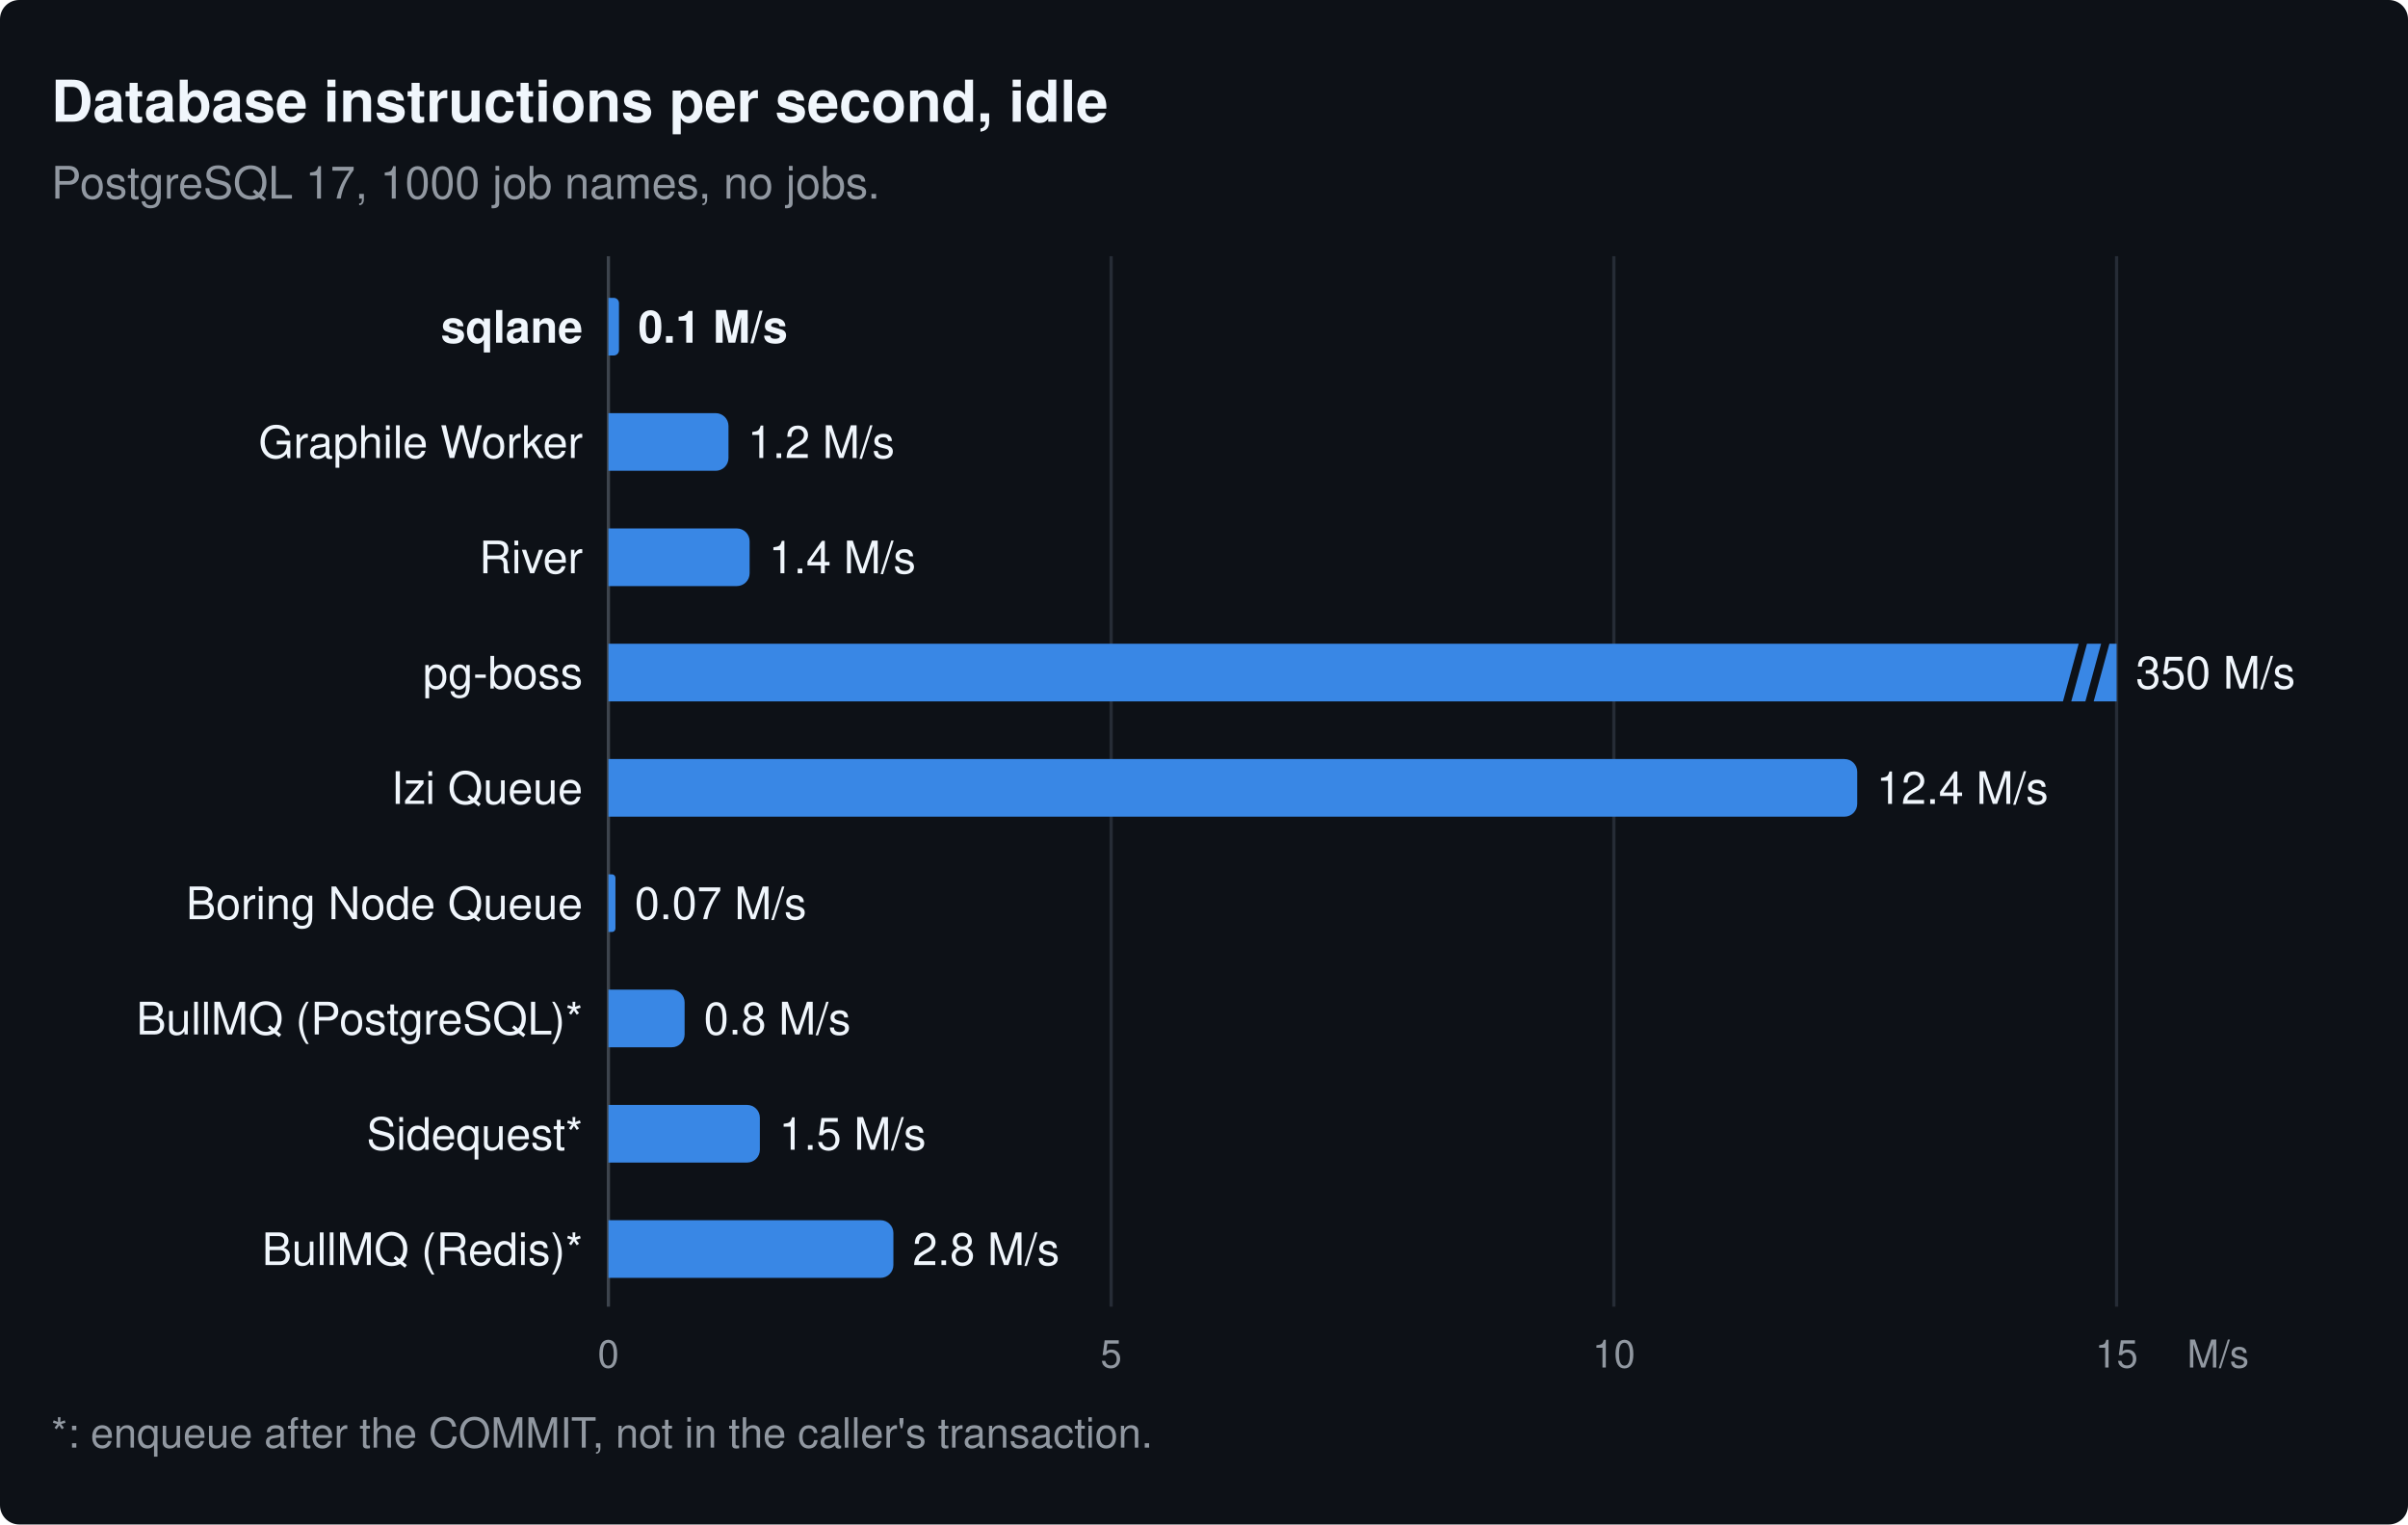
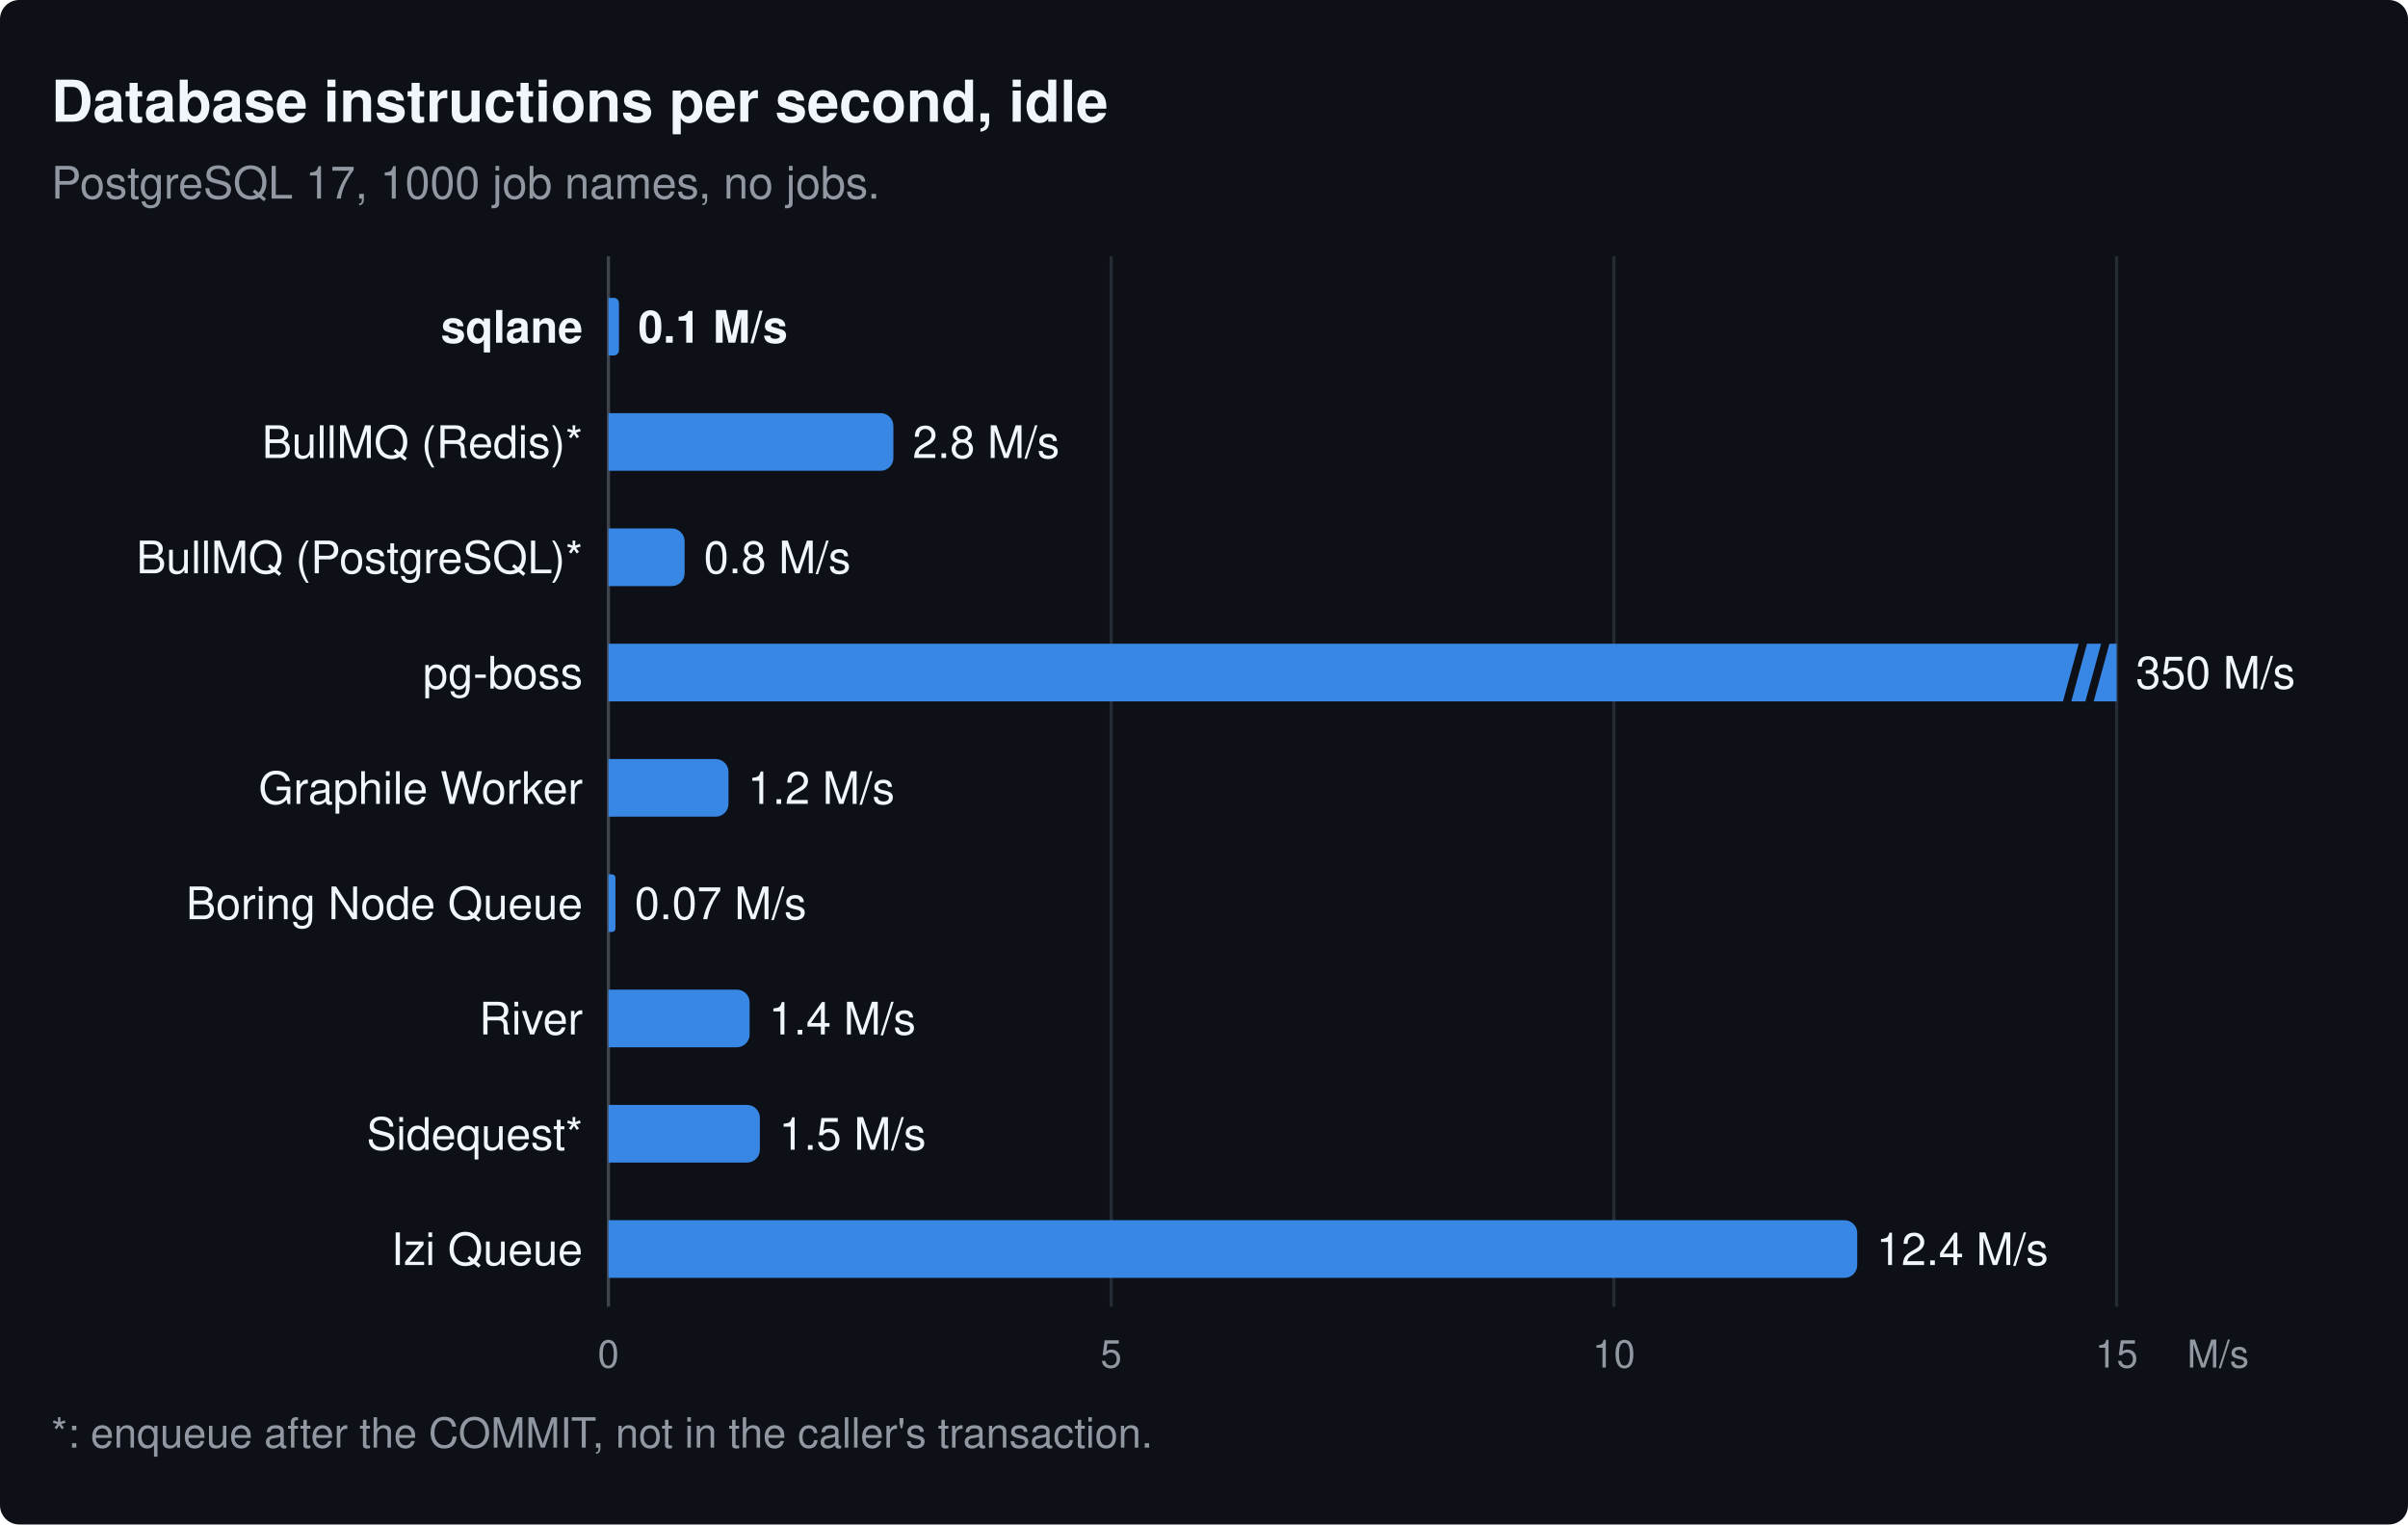
<svg xmlns="http://www.w3.org/2000/svg" width="752" height="476" viewBox="0 0 752 476" font-family="-apple-system, BlinkMacSystemFont, 'Segoe UI', Helvetica, Arial, sans-serif" role="img" aria-label="Database instructions per second, idle">
  <rect width="752" height="476" rx="6" fill="#0d1117" />
  <g transform="translate(16 16)">
    <text x="0" y="22" font-size="18" font-weight="600" fill="#f0f6fc">Database instructions per second, idle</text>
    <text x="0" y="46" font-size="14" fill="#9198a1">PostgreSQL 17, 1000 job names, no jobs.</text>
    <line x1="174.0" y1="64" x2="174.0" y2="392" stroke="#3d444d" />
    <text x="174.0" y="411" font-size="12" fill="#9198a1" text-anchor="middle">0</text>
    <line x1="331.0" y1="64" x2="331.0" y2="392" stroke="#262c36" />
    <text x="331.0" y="411" font-size="12" fill="#9198a1" text-anchor="middle">5</text>
    <line x1="488.0" y1="64" x2="488.0" y2="392" stroke="#262c36" />
    <text x="488.0" y="411" font-size="12" fill="#9198a1" text-anchor="middle">10</text>
    <line x1="645.0" y1="64" x2="645.0" y2="392" stroke="#262c36" />
    <text x="645.0" y="411" font-size="12" fill="#9198a1" text-anchor="middle">15</text>
    <text x="667" y="411" font-size="12" fill="#9198a1">M/s</text>
    <text x="0" y="436" font-size="13" fill="#9198a1">*: enqueue after the COMMIT, not in the caller's transaction.</text>
    <text x="166" y="91" font-size="14" fill="#f0f6fc" text-anchor="end" font-weight="600">sqlane</text>
    <path d="M174,77H175.6A1.644,1.644 0 0 1 177.3,78.644V93.356A1.644,1.644 0 0 1 175.6,95H174Z" fill="#3987e5" />
    <text x="183.3" y="91" font-size="14" fill="#f0f6fc" font-weight="600">0.1 M/s</text>
-     <text x="166" y="127" font-size="14" fill="#f0f6fc" text-anchor="end">Graphile Worker</text>
-     <path d="M174,113H207.5A4,4 0 0 1 211.5,117V127A4,4 0 0 1 207.5,131H174Z" fill="#3987e5" />
-     <text x="217.5" y="127" font-size="14" fill="#f0f6fc">1.2 M/s</text>
-     <text x="166" y="163" font-size="14" fill="#f0f6fc" text-anchor="end">River</text>
-     <path d="M174,149H214.1A4,4 0 0 1 218.1,153V163A4,4 0 0 1 214.1,167H174Z" fill="#3987e5" />
-     <text x="224.1" y="163" font-size="14" fill="#f0f6fc">1.4 M/s</text>
+     <text x="166" y="127" font-size="14" fill="#f0f6fc" text-anchor="end">BullMQ (Redis)*</text>
+     <path d="M174,113H259.0A4,4 0 0 1 263.0,117V127A4,4 0 0 1 259.0,131H174Z" fill="#3987e5" />
+     <text x="269.0" y="127" font-size="14" fill="#f0f6fc">2.8 M/s</text>
+     <text x="166" y="163" font-size="14" fill="#f0f6fc" text-anchor="end">BullMQ (PostgreSQL)*</text>
+     <path d="M174,149H193.8A4,4 0 0 1 197.8,153V163A4,4 0 0 1 193.8,167H174Z" fill="#3987e5" />
+     <text x="203.8" y="163" font-size="14" fill="#f0f6fc">0.8 M/s</text>
    <text x="166" y="199" font-size="14" fill="#f0f6fc" text-anchor="end">pg-boss</text>
    <rect x="174" y="185" width="471.0" height="18" fill="#3987e5" />
    <path d="M629.0,205l6,-22" stroke="#0d1117" stroke-width="2.5" />
    <path d="M636.0,205l6,-22" stroke="#0d1117" stroke-width="2.5" />
    <text x="651.0" y="199" font-size="14" fill="#f0f6fc">350 M/s</text>
-     <text x="166" y="235" font-size="14" fill="#f0f6fc" text-anchor="end">Izi Queue</text>
-     <path d="M174,221H560.0A4,4 0 0 1 564.0,225V235A4,4 0 0 1 560.0,239H174Z" fill="#3987e5" />
-     <text x="570.0" y="235" font-size="14" fill="#f0f6fc">12.4 M/s</text>
+     <text x="166" y="235" font-size="14" fill="#f0f6fc" text-anchor="end">Graphile Worker</text>
+     <path d="M174,221H207.5A4,4 0 0 1 211.5,225V235A4,4 0 0 1 207.5,239H174Z" fill="#3987e5" />
+     <text x="217.5" y="235" font-size="14" fill="#f0f6fc">1.2 M/s</text>
    <text x="166" y="271" font-size="14" fill="#f0f6fc" text-anchor="end">Boring Node Queue</text>
    <path d="M174,257H175.1A1.086,1.086 0 0 1 176.2,258.086V273.914A1.086,1.086 0 0 1 175.1,275H174Z" fill="#3987e5" />
    <text x="182.2" y="271" font-size="14" fill="#f0f6fc">0.07 M/s</text>
-     <text x="166" y="307" font-size="14" fill="#f0f6fc" text-anchor="end">BullMQ (PostgreSQL)*</text>
-     <path d="M174,293H193.8A4,4 0 0 1 197.8,297V307A4,4 0 0 1 193.8,311H174Z" fill="#3987e5" />
-     <text x="203.8" y="307" font-size="14" fill="#f0f6fc">0.8 M/s</text>
+     <text x="166" y="307" font-size="14" fill="#f0f6fc" text-anchor="end">River</text>
+     <path d="M174,293H214.1A4,4 0 0 1 218.1,297V307A4,4 0 0 1 214.1,311H174Z" fill="#3987e5" />
+     <text x="224.1" y="307" font-size="14" fill="#f0f6fc">1.4 M/s</text>
    <text x="166" y="343" font-size="14" fill="#f0f6fc" text-anchor="end">Sidequest*</text>
    <path d="M174,329H217.3A4,4 0 0 1 221.3,333V343A4,4 0 0 1 217.3,347H174Z" fill="#3987e5" />
    <text x="227.3" y="343" font-size="14" fill="#f0f6fc">1.5 M/s</text>
-     <text x="166" y="379" font-size="14" fill="#f0f6fc" text-anchor="end">BullMQ (Redis)*</text>
-     <path d="M174,365H259.0A4,4 0 0 1 263.0,369V379A4,4 0 0 1 259.0,383H174Z" fill="#3987e5" />
-     <text x="269.0" y="379" font-size="14" fill="#f0f6fc">2.8 M/s</text>
+     <text x="166" y="379" font-size="14" fill="#f0f6fc" text-anchor="end">Izi Queue</text>
+     <path d="M174,365H560.0A4,4 0 0 1 564.0,369V379A4,4 0 0 1 560.0,383H174Z" fill="#3987e5" />
+     <text x="570.0" y="379" font-size="14" fill="#f0f6fc">12.4 M/s</text>
  </g>
</svg>
